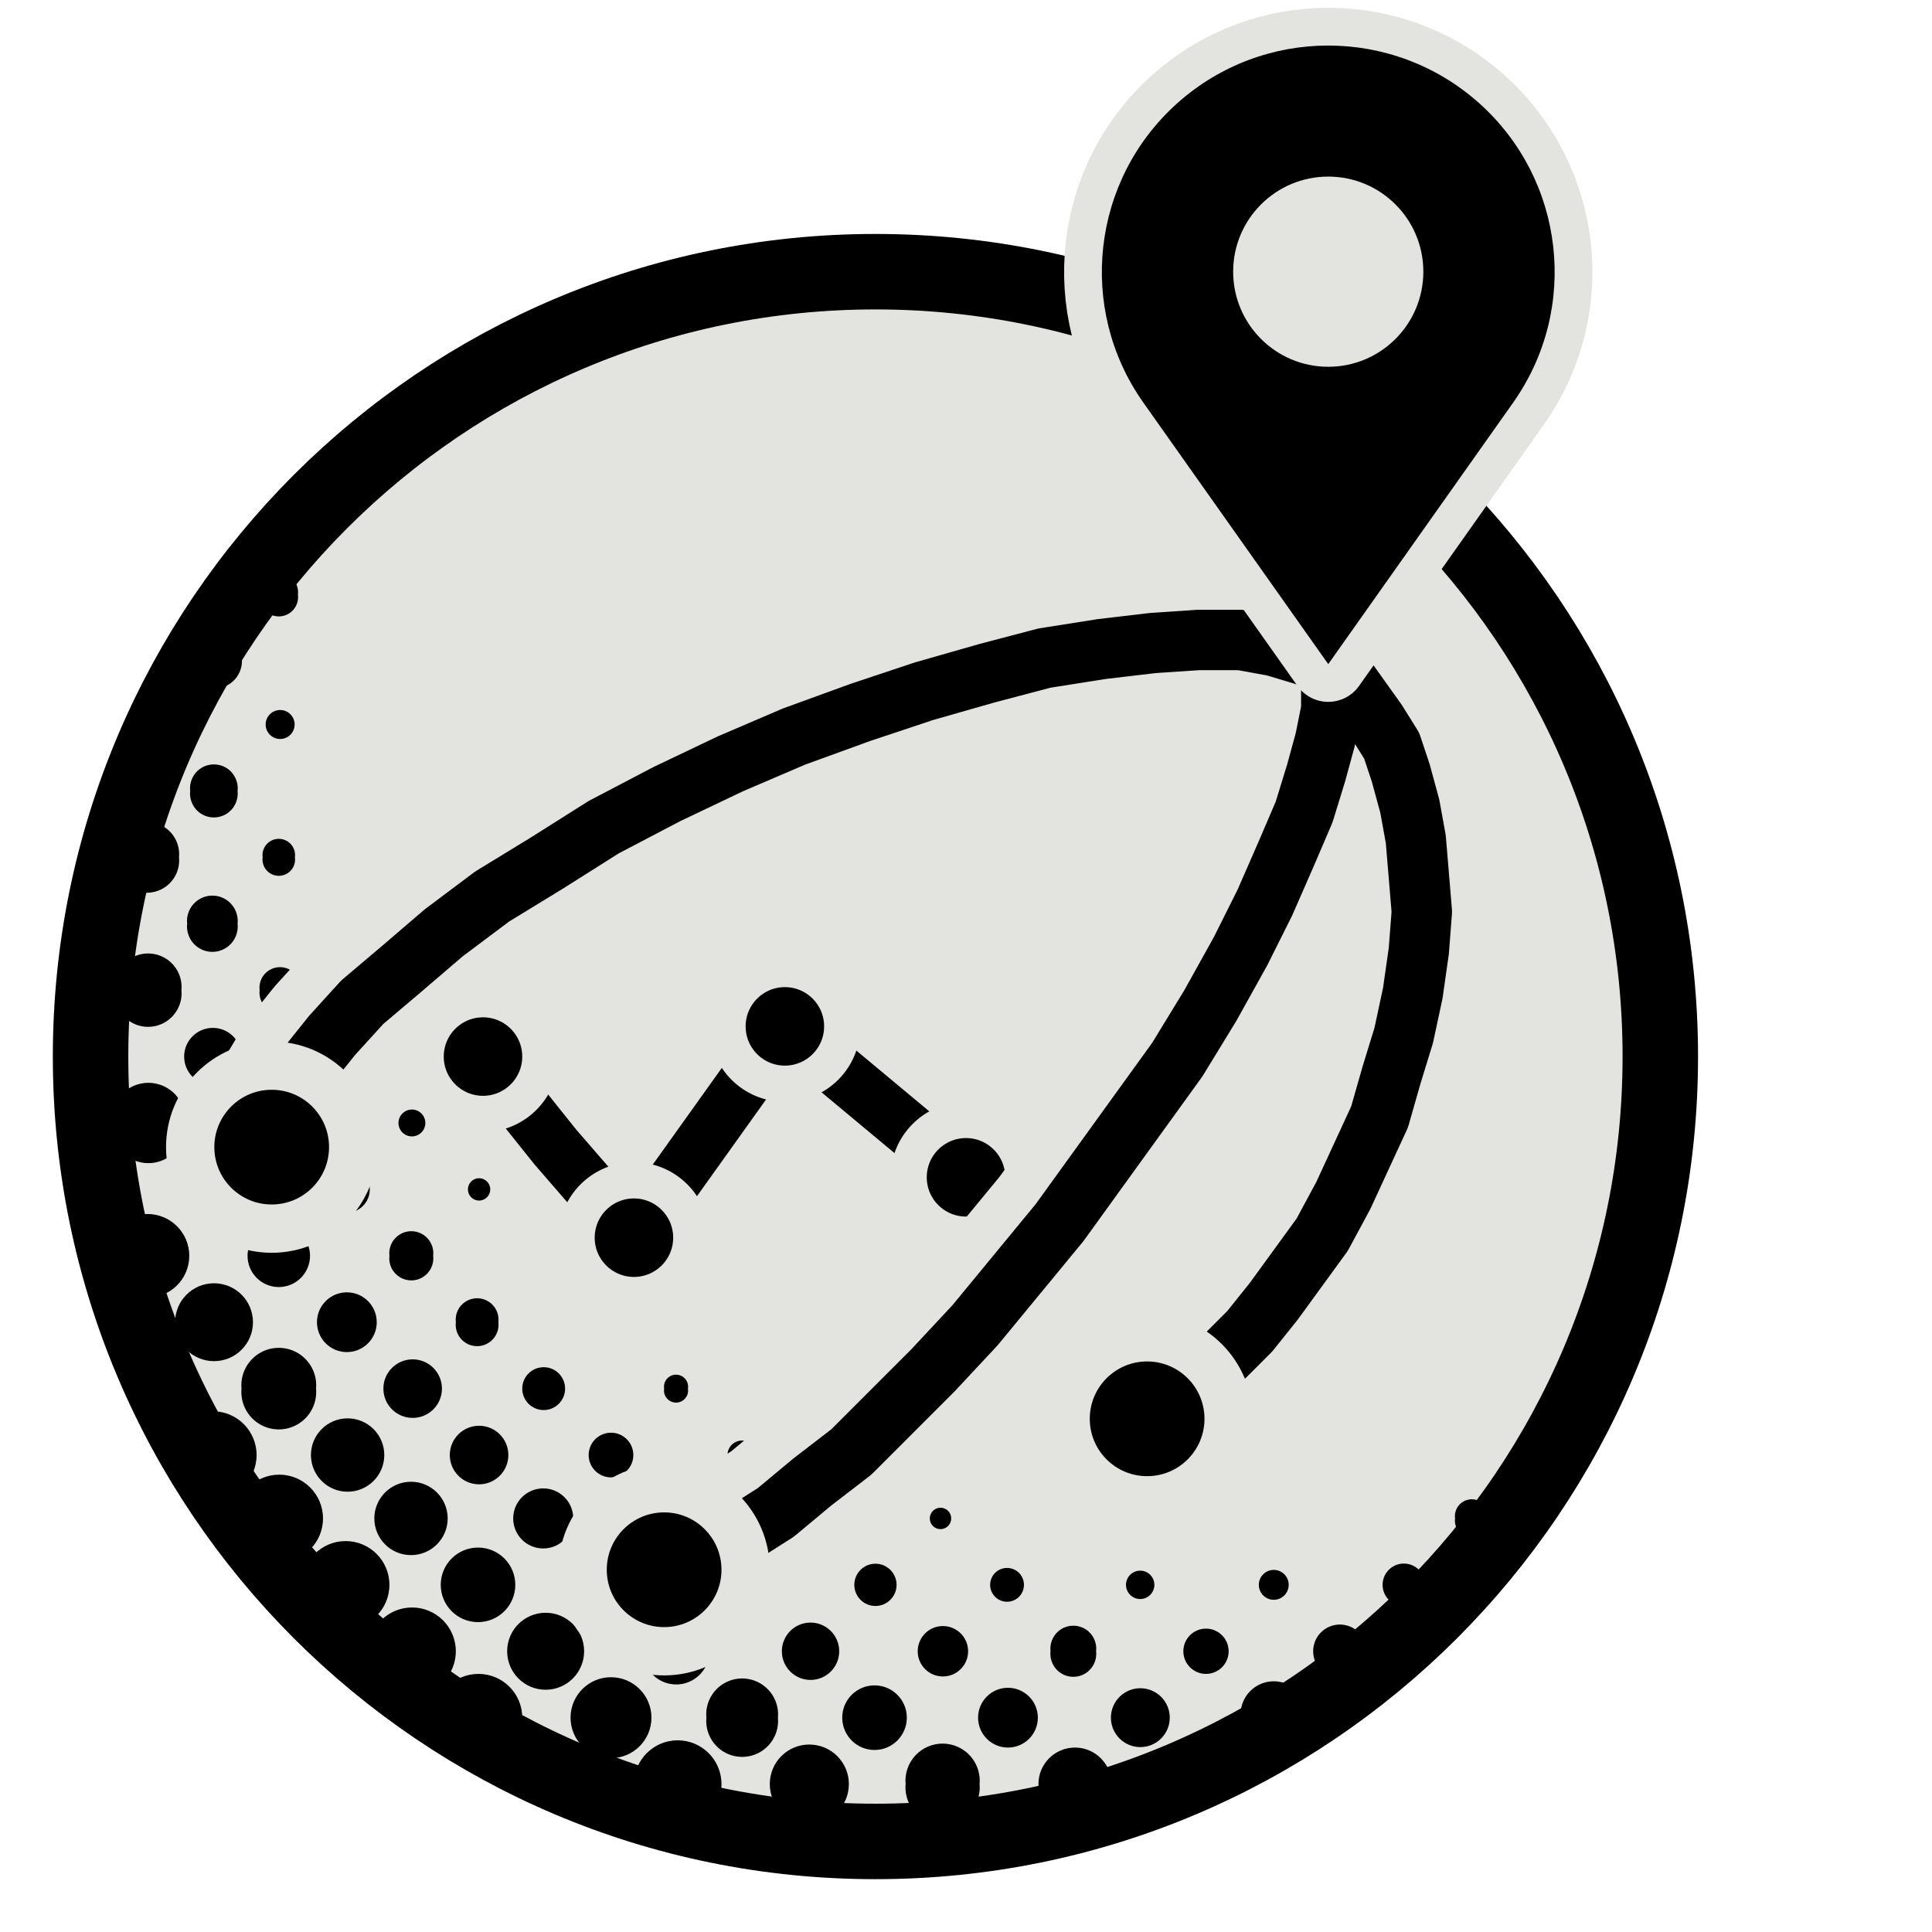
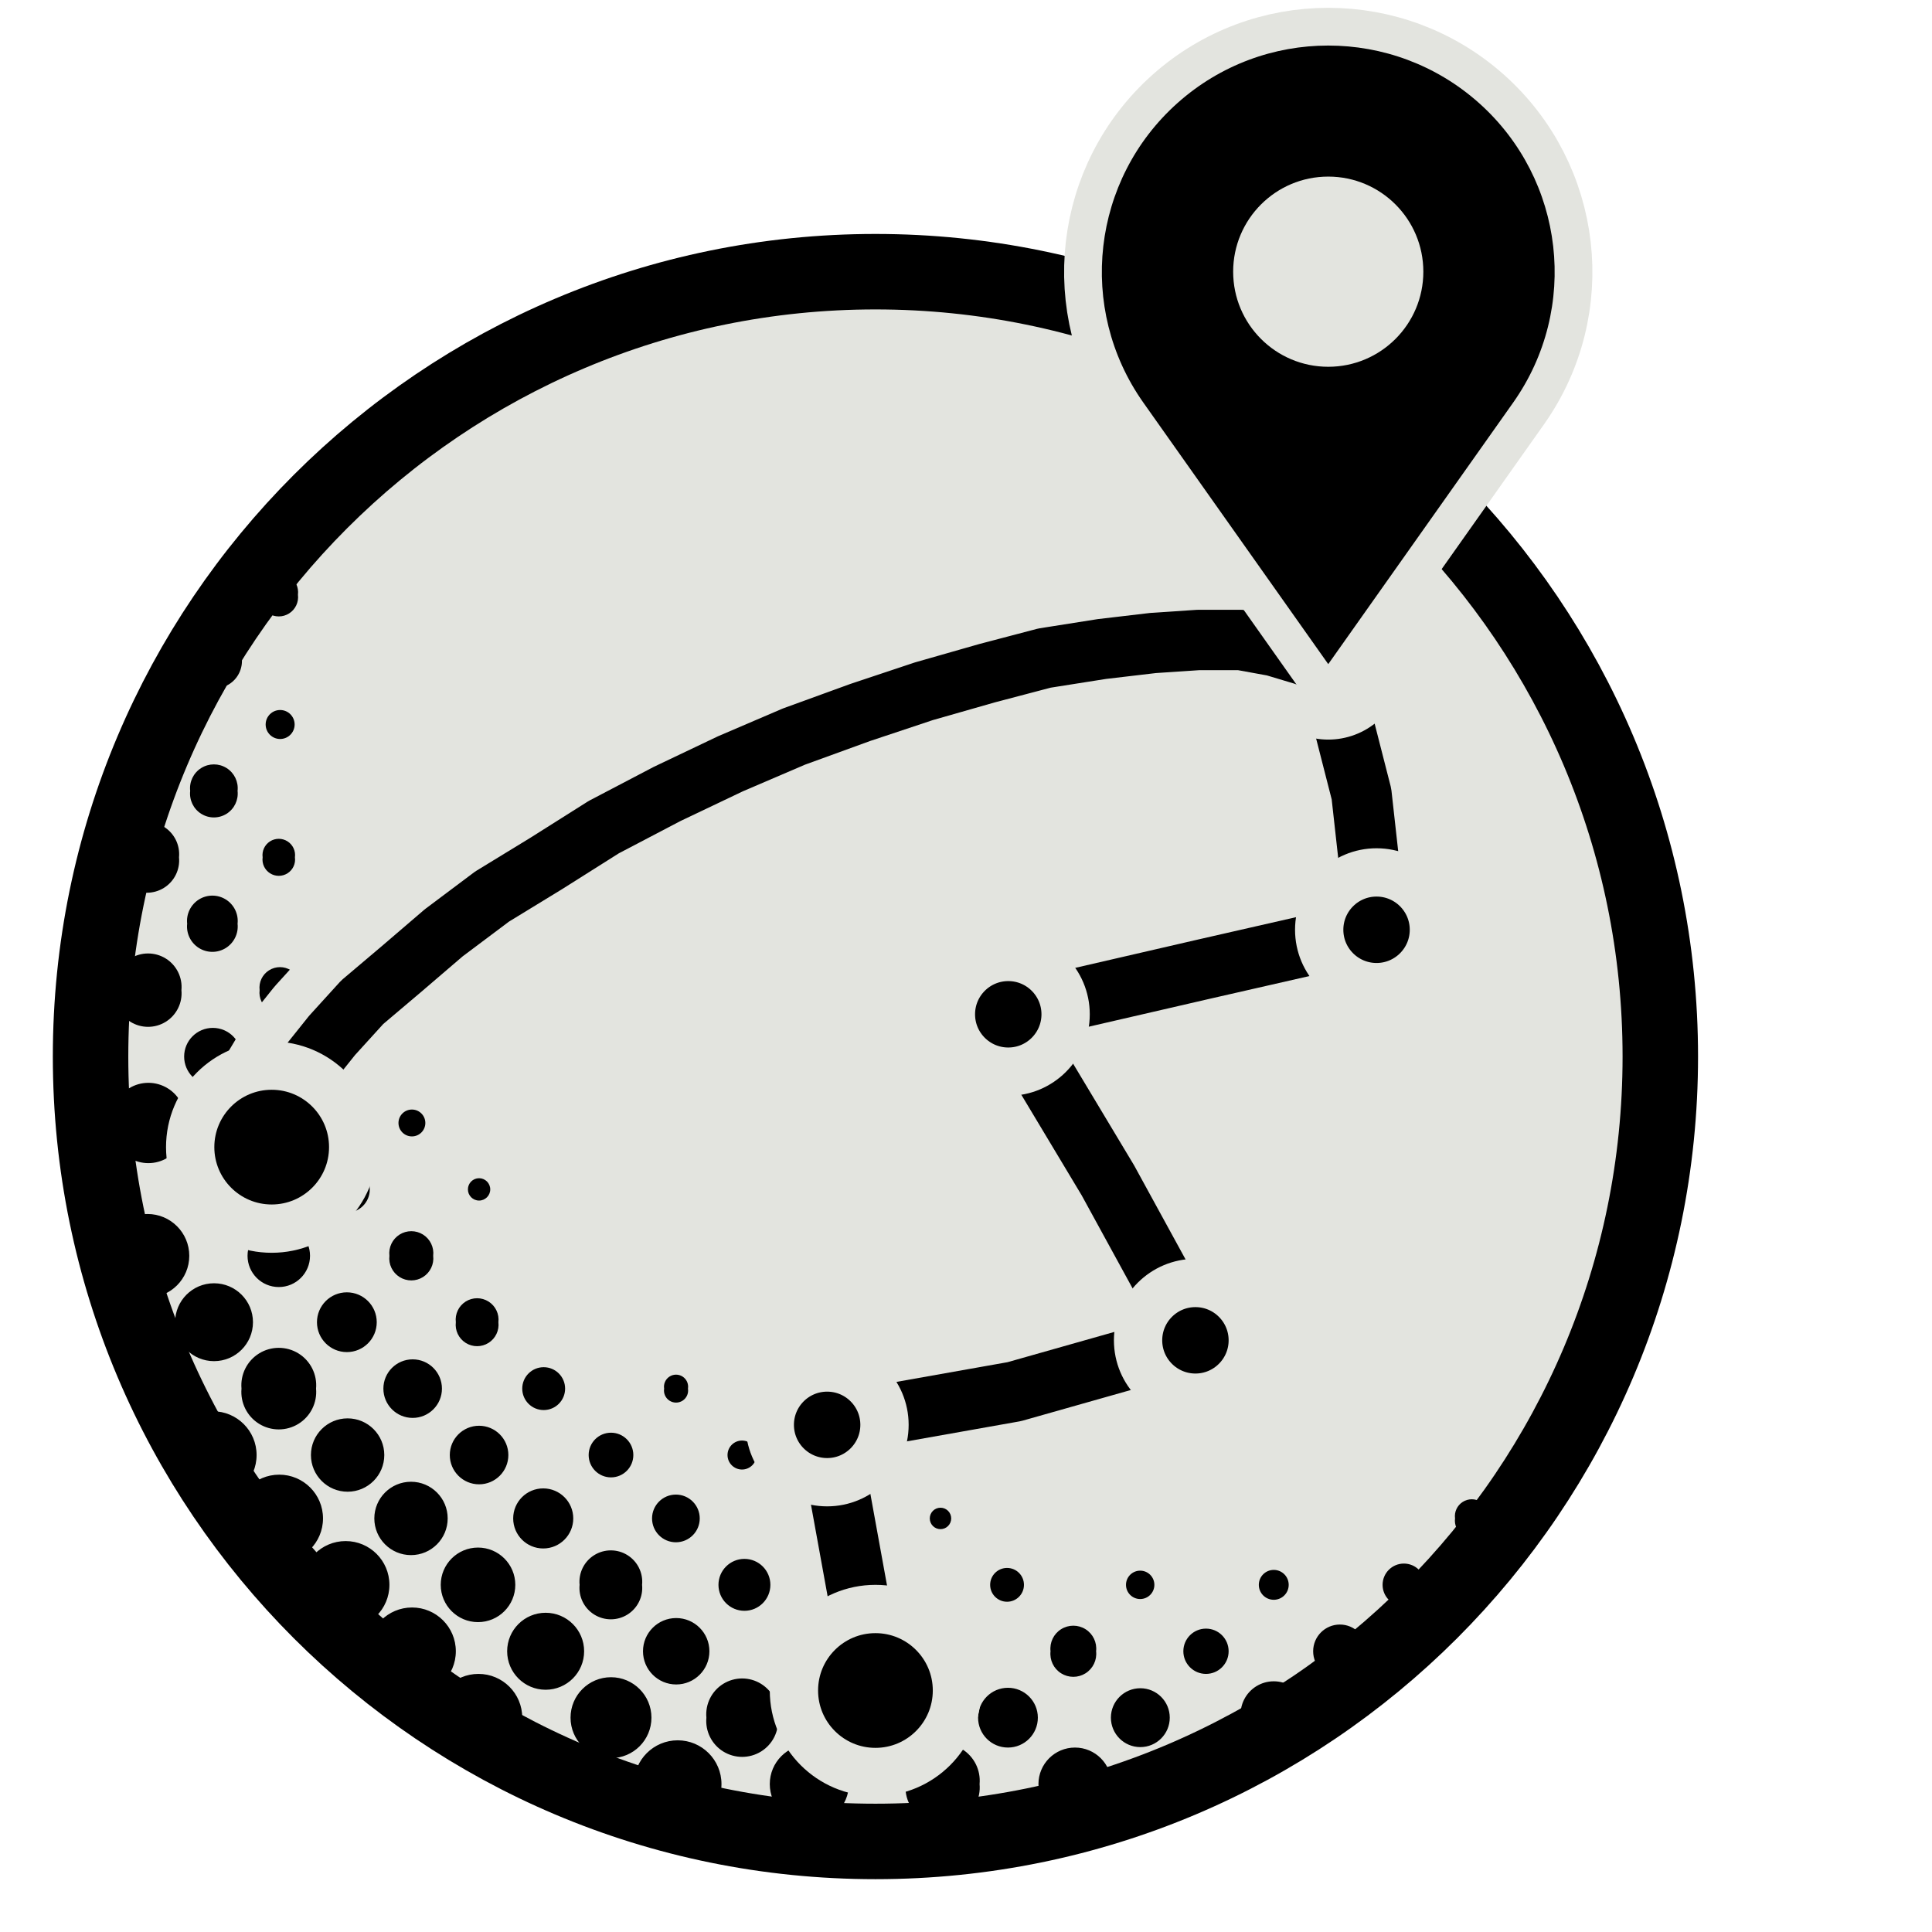
<svg xmlns="http://www.w3.org/2000/svg" viewBox="0 0 64 64">
  <circle cx="29" cy="35" r="26" class="mark-paper" fill="#e3e4df" />
  <path d="M8.6 19.7a0.64 0.64 0 1 0 1.27 0a0.64 0.64 0 1 0 -1.27 0M6.2 21.8a0.91 0.91 0 1 0 1.81 0a0.91 0.91 0 1 0 -1.81 0M8.8 24.0a0.48 0.48 0 1 0 0.96 0a0.48 0.48 0 1 0 -0.96 0M6.3 26.2a0.79 0.79 0 1 0 1.57 0a0.79 0.79 0 1 0 -1.57 0M3.8 28.4a1.07 1.07 0 1 0 2.13 0a1.07 1.07 0 1 0 -2.13 0M8.7 28.4a0.54 0.54 0 1 0 1.07 0a0.54 0.54 0 1 0 -1.07 0M6.2 30.6a0.84 0.84 0 1 0 1.67 0a0.84 0.84 0 1 0 -1.67 0M3.8 32.8a1.11 1.11 0 1 0 2.21 0a1.11 1.11 0 1 0 -2.21 0M8.6 32.8a0.68 0.68 0 1 0 1.35 0a0.68 0.68 0 1 0 -1.35 0M6.1 35.0a0.95 0.95 0 1 0 1.90 0a0.95 0.95 0 1 0 -1.90 0M3.7 37.2a1.22 1.22 0 1 0 2.43 0a1.22 1.22 0 1 0 -2.43 0M10.9 35.0a0.55 0.55 0 1 0 1.09 0a0.55 0.55 0 1 0 -1.09 0M8.4 37.2a0.85 0.85 0 1 0 1.69 0a0.85 0.85 0 1 0 -1.69 0M6.0 39.4a1.10 1.10 0 1 0 2.21 0a1.10 1.10 0 1 0 -2.21 0M3.5 41.6a1.38 1.38 0 1 0 2.77 0a1.38 1.38 0 1 0 -2.77 0M13.2 37.2a0.44 0.44 0 1 0 0.89 0a0.44 0.44 0 1 0 -0.89 0M10.7 39.4a0.77 0.77 0 1 0 1.55 0a0.77 0.77 0 1 0 -1.55 0M8.2 41.6a1.03 1.03 0 1 0 2.07 0a1.03 1.03 0 1 0 -2.07 0M5.8 43.8a1.29 1.29 0 1 0 2.58 0a1.29 1.29 0 1 0 -2.58 0M15.5 39.4a0.37 0.37 0 1 0 0.74 0a0.37 0.37 0 1 0 -0.74 0M12.9 41.6a0.73 0.73 0 1 0 1.45 0a0.73 0.73 0 1 0 -1.45 0M10.5 43.8a0.99 0.99 0 1 0 1.98 0a0.99 0.99 0 1 0 -1.98 0M8.0 46.0a1.24 1.24 0 1 0 2.47 0a1.24 1.24 0 1 0 -2.47 0M5.6 48.2a1.45 1.45 0 1 0 2.90 0a1.45 1.45 0 1 0 -2.90 0M15.1 43.8a0.71 0.71 0 1 0 1.41 0a0.71 0.71 0 1 0 -1.41 0M12.7 46.0a0.97 0.97 0 1 0 1.94 0a0.97 0.97 0 1 0 -1.94 0M10.3 48.2a1.21 1.21 0 1 0 2.43 0a1.21 1.21 0 1 0 -2.43 0M7.8 50.3a1.45 1.45 0 1 0 2.90 0a1.45 1.45 0 1 0 -2.90 0M17.3 46.0a0.71 0.71 0 1 0 1.42 0a0.71 0.71 0 1 0 -1.42 0M14.9 48.2a0.97 0.97 0 1 0 1.94 0a0.97 0.97 0 1 0 -1.94 0M12.4 50.3a1.21 1.21 0 1 0 2.43 0a1.21 1.21 0 1 0 -2.43 0M10.0 52.5a1.45 1.45 0 1 0 2.90 0a1.45 1.45 0 1 0 -2.90 0M22.0 46.0a0.40 0.40 0 1 0 0.79 0a0.40 0.40 0 1 0 -0.79 0M19.5 48.2a0.74 0.74 0 1 0 1.48 0a0.74 0.74 0 1 0 -1.48 0M17.0 50.3a0.99 0.99 0 1 0 1.99 0a0.99 0.99 0 1 0 -1.99 0M14.6 52.5a1.23 1.23 0 1 0 2.47 0a1.23 1.23 0 1 0 -2.47 0M12.2 54.7a1.45 1.45 0 1 0 2.90 0a1.45 1.45 0 1 0 -2.90 0M24.1 48.2a0.48 0.48 0 1 0 0.96 0a0.48 0.48 0 1 0 -0.96 0M21.6 50.3a0.79 0.79 0 1 0 1.58 0a0.79 0.79 0 1 0 -1.58 0M19.2 52.5a1.04 1.04 0 1 0 2.07 0a1.04 1.04 0 1 0 -2.07 0M16.8 54.7a1.27 1.27 0 1 0 2.55 0a1.27 1.27 0 1 0 -2.55 0M14.4 56.9a1.45 1.45 0 1 0 2.90 0a1.45 1.45 0 1 0 -2.90 0M26.2 50.3a0.58 0.58 0 1 0 1.16 0a0.58 0.58 0 1 0 -1.16 0M23.8 52.5a0.86 0.86 0 1 0 1.72 0a0.86 0.86 0 1 0 -1.72 0M21.3 54.7a1.10 1.10 0 1 0 2.20 0a1.10 1.10 0 1 0 -2.20 0M18.9 56.9a1.34 1.34 0 1 0 2.68 0a1.34 1.34 0 1 0 -2.68 0M30.8 50.3a0.35 0.35 0 1 0 0.71 0a0.35 0.35 0 1 0 -0.71 0M28.3 52.5a0.70 0.70 0 1 0 1.40 0a0.70 0.70 0 1 0 -1.40 0M25.9 54.7a0.95 0.95 0 1 0 1.90 0a0.95 0.95 0 1 0 -1.90 0M23.4 56.9a1.19 1.19 0 1 0 2.37 0a1.19 1.19 0 1 0 -2.37 0M21.0 59.1a1.45 1.45 0 1 0 2.90 0a1.45 1.45 0 1 0 -2.90 0M32.8 52.5a0.56 0.56 0 1 0 1.12 0a0.56 0.56 0 1 0 -1.12 0M30.4 54.7a0.83 0.83 0 1 0 1.67 0a0.83 0.83 0 1 0 -1.67 0M27.9 56.9a1.07 1.07 0 1 0 2.14 0a1.07 1.07 0 1 0 -2.14 0M25.5 59.1a1.31 1.31 0 1 0 2.62 0a1.31 1.31 0 1 0 -2.62 0M37.3 52.5a0.47 0.47 0 1 0 0.94 0a0.47 0.47 0 1 0 -0.94 0M34.8 54.7a0.76 0.76 0 1 0 1.51 0a0.76 0.76 0 1 0 -1.51 0M32.4 56.9a0.99 0.99 0 1 0 1.98 0a0.99 0.99 0 1 0 -1.98 0M30.0 59.1a1.23 1.23 0 1 0 2.45 0a1.23 1.23 0 1 0 -2.45 0M41.7 52.5a0.49 0.49 0 1 0 0.99 0a0.49 0.49 0 1 0 -0.99 0M39.2 54.7a0.75 0.75 0 1 0 1.50 0a0.75 0.75 0 1 0 -1.50 0M36.8 56.9a0.97 0.97 0 1 0 1.95 0a0.97 0.97 0 1 0 -1.95 0M34.4 59.1a1.21 1.21 0 1 0 2.42 0a1.21 1.21 0 1 0 -2.42 0M50.4 48.2a0.51 0.51 0 1 0 1.01 0a0.51 0.51 0 1 0 -1.01 0M48.2 50.3a0.56 0.56 0 1 0 1.11 0a0.56 0.56 0 1 0 -1.11 0M45.8 52.5a0.70 0.70 0 1 0 1.41 0a0.70 0.70 0 1 0 -1.41 0M43.5 54.7a0.88 0.88 0 1 0 1.77 0a0.88 0.88 0 1 0 -1.77 0M41.1 56.9a1.10 1.10 0 1 0 2.19 0a1.10 1.10 0 1 0 -2.19 0" fill="currentColor" />
  <circle cx="29" cy="35" r="26" fill="none" stroke="currentColor" stroke-width="2.5" />
-   <path d="M16,35L18.4,38L21,41L26,34L32,39" fill="none" class="mark-casing" stroke="#e3e4df" stroke-width="4.2" stroke-linejoin="round" />
-   <path d="M16,35L18.4,38L21,41L26,34L32,39" fill="none" stroke="currentColor" stroke-width="1.8" stroke-linejoin="round" />
-   <g fill="currentColor" class="mark-casing" stroke="#e3e4df" stroke-width="1.2">
-     <circle cx="16.0" cy="35.0" r="1.9" />
-     <circle cx="21.0" cy="41.0" r="1.9" />
-     <circle cx="26.0" cy="34.0" r="1.9" />
-     <circle cx="32.0" cy="39.0" r="1.9" />
+   <path d="M44,22L45.1,26.3L45.6,30.8L39.9,32.1L33.4,33.6L36.7,39.1L39.6,44.4L33.6,46.1L27.4,47.2L29,56" fill="none" class="mark-casing" stroke="#e3e4df" stroke-width="5" stroke-linejoin="round" stroke-linecap="round" />
+   <path d="M44,22L45.1,26.3L45.6,30.8L39.9,32.1L33.4,33.6L36.7,39.1L39.6,44.4L33.6,46.1L27.4,47.2L29,56" fill="none" stroke="currentColor" stroke-width="2" stroke-linejoin="round" stroke-linecap="round" />
+   <g fill="currentColor" class="mark-casing" stroke="#e3e4df" stroke-width="1.6">
+     <circle cx="45.6" cy="30.8" r="1.9" />
+     <circle cx="33.4" cy="33.6" r="1.9" />
+     <circle cx="39.6" cy="44.4" r="1.9" />
+     <circle cx="27.4" cy="47.2" r="1.9" />
+     <circle cx="29.0" cy="56.0" r="2.7" />
  </g>
  <g fill="none" class="mark-casing" stroke="#e3e4df" stroke-width="5" stroke-linecap="round" stroke-linejoin="round">
    <path d="M44.0 22.0L43.2 21.7L42.2 21.4L41.1 21.2L39.7 21.2L38.2 21.3L36.5 21.5L34.6 21.8L32.7 22.3L30.6 22.9L28.5 23.6L26.3 24.4L24.2 25.3L22.1 26.3L20.0 27.4L18.1 28.6L16.3 29.7L14.7 30.9L13.3 32.1L12.0 33.2L11.0 34.3L10.2 35.3L9.6 36.3L9.2 37.2L9.0 38.0" />
-     <path d="M44.0 22.0L44.1 22.7L44.1 23.5L43.9 24.5L43.6 25.6L43.2 26.9L42.6 28.3L41.9 29.9L41.1 31.5L40.1 33.3L39.0 35.1L37.7 36.9L36.4 38.7L35.1 40.5L33.7 42.2L32.3 43.9L30.9 45.4L29.5 46.8L28.2 48.1L26.9 49.1L25.7 50.1L24.6 50.8L23.6 51.4L22.8 51.8L22.0 52.0" />
-     <path d="M44.0 22.0L44.6 22.5L45.1 23.2L45.6 23.9L46.1 24.7L46.4 25.6L46.7 26.7L46.9 27.8L47.0 29.0L47.1 30.2L47.0 31.5L46.8 32.9L46.5 34.3L46.1 35.6L45.7 37.0L45.1 38.3L44.5 39.6L43.8 40.9L43.0 42.0L42.2 43.1L41.4 44.1L40.6 44.9L39.7 45.7L38.8 46.4L38.0 47.0" />
  </g>
  <g fill="none" stroke="currentColor" stroke-width="2" stroke-linecap="round" stroke-linejoin="round">
    <path d="M44.0 22.0L43.2 21.7L42.2 21.4L41.1 21.2L39.7 21.2L38.2 21.3L36.5 21.5L34.6 21.8L32.7 22.3L30.6 22.9L28.5 23.6L26.3 24.4L24.2 25.3L22.1 26.3L20.0 27.4L18.1 28.6L16.3 29.7L14.7 30.9L13.3 32.1L12.0 33.2L11.0 34.3L10.2 35.3L9.6 36.3L9.2 37.2L9.0 38.0" />
-     <path d="M44.0 22.0L44.1 22.7L44.1 23.5L43.9 24.5L43.6 25.6L43.2 26.9L42.6 28.3L41.9 29.9L41.1 31.5L40.1 33.3L39.0 35.1L37.7 36.9L36.4 38.7L35.1 40.5L33.7 42.2L32.3 43.9L30.9 45.4L29.5 46.8L28.2 48.1L26.9 49.1L25.7 50.1L24.6 50.8L23.6 51.4L22.8 51.8L22.0 52.0" />
-     <path d="M44.0 22.0L44.6 22.5L45.1 23.2L45.6 23.9L46.1 24.7L46.4 25.6L46.7 26.7L46.9 27.8L47.0 29.0L47.1 30.2L47.0 31.5L46.8 32.9L46.5 34.3L46.1 35.6L45.7 37.0L45.1 38.3L44.5 39.6L43.8 40.9L43.0 42.0L42.2 43.1L41.4 44.1L40.6 44.9L39.7 45.7L38.8 46.4L38.0 47.0" />
  </g>
  <g fill="currentColor" class="mark-casing" stroke="#e3e4df" stroke-width="1.6">
    <circle cx="9.0" cy="38.0" r="2.7" />
-     <circle cx="22.0" cy="52.0" r="2.7" />
-     <circle cx="38.0" cy="47.0" r="2.7" />
  </g>
  <path d="M44 22L37.87 13.33A7.5 7.5 0 1 1 50.13 13.33Z" fill="currentColor" class="mark-casing" stroke="#e3e4df" stroke-width="2.5" stroke-linejoin="round" paint-order="stroke" />
  <path d="M40.85 9a3.15 3.15 0 1 0 6.30 0a3.15 3.15 0 1 0 -6.30 0" class="mark-paper" fill="#e3e4df" />
</svg>
